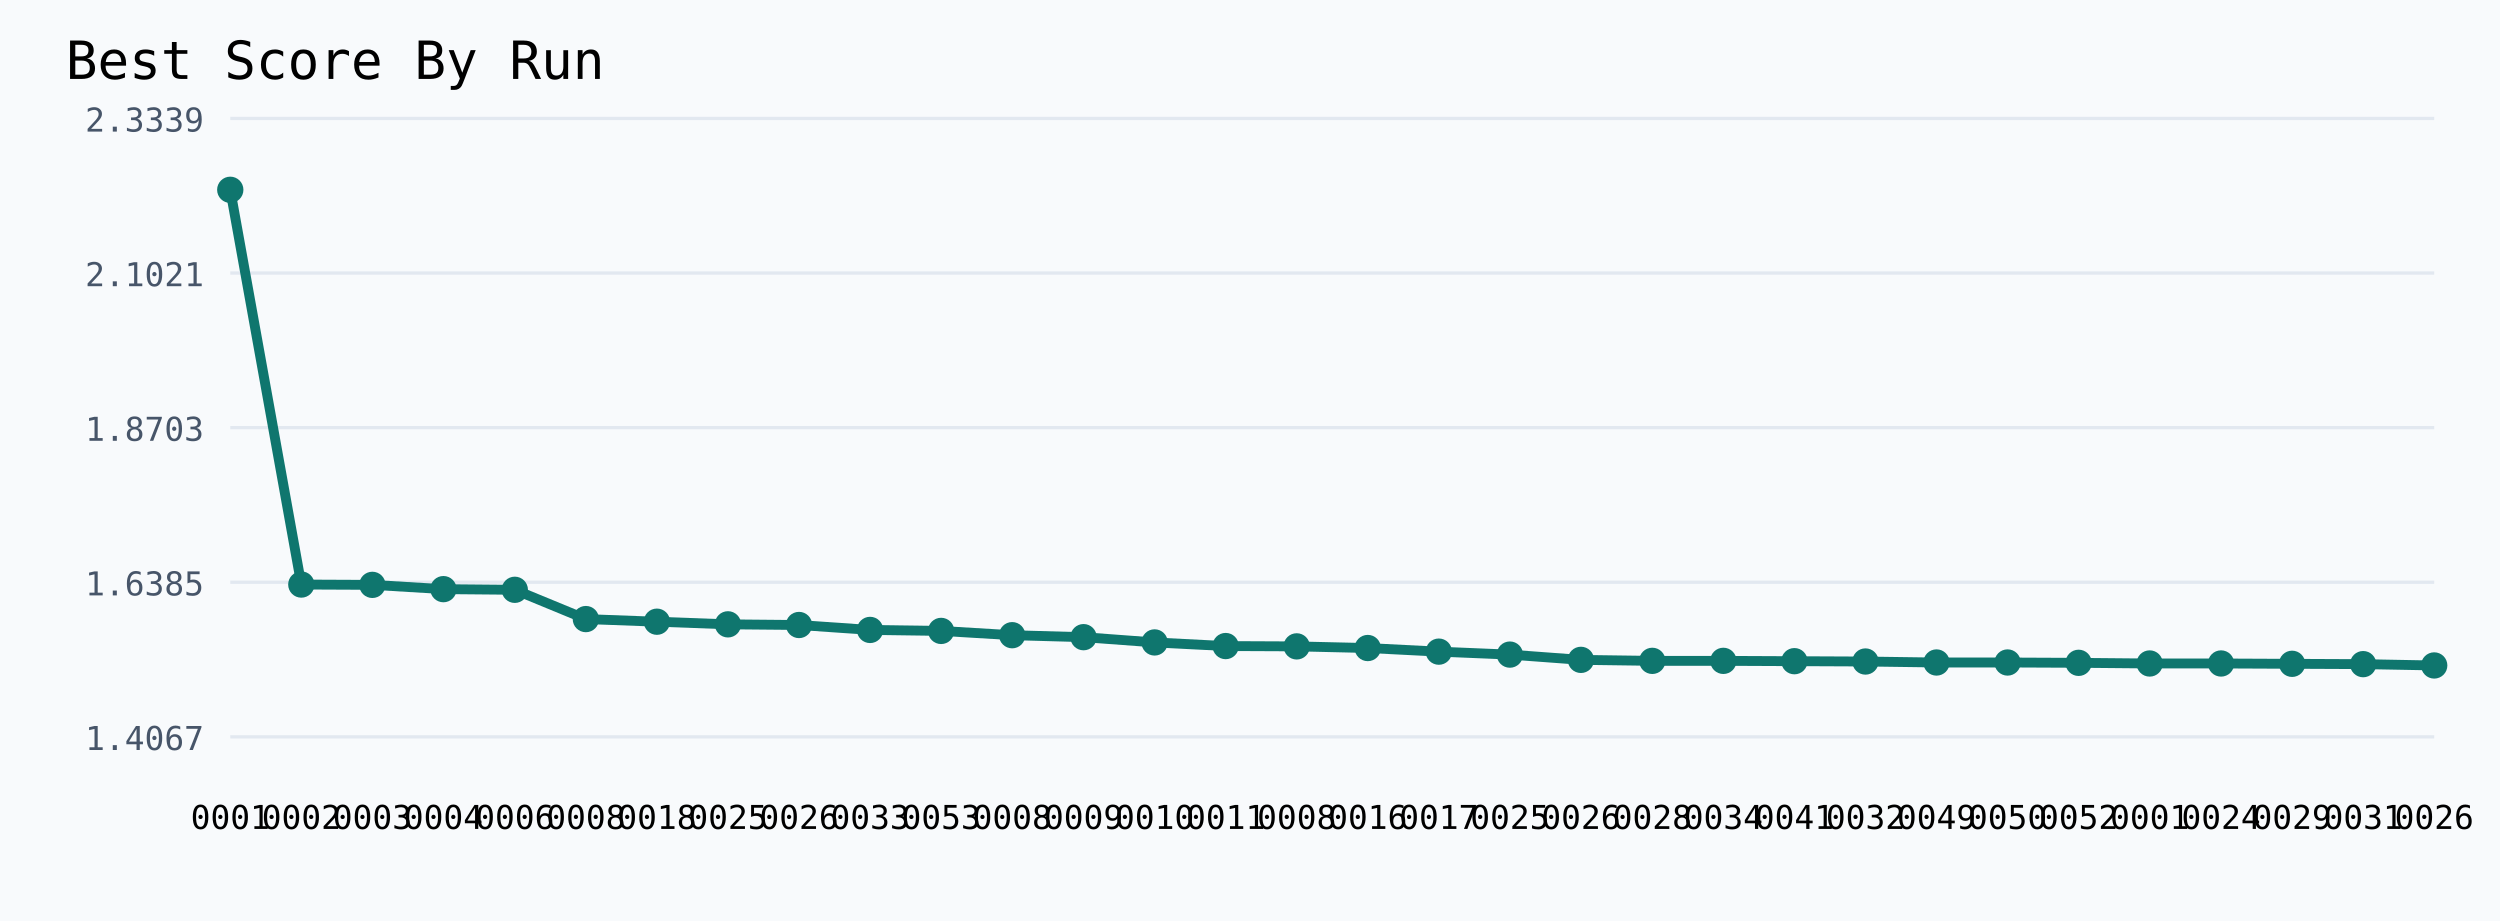
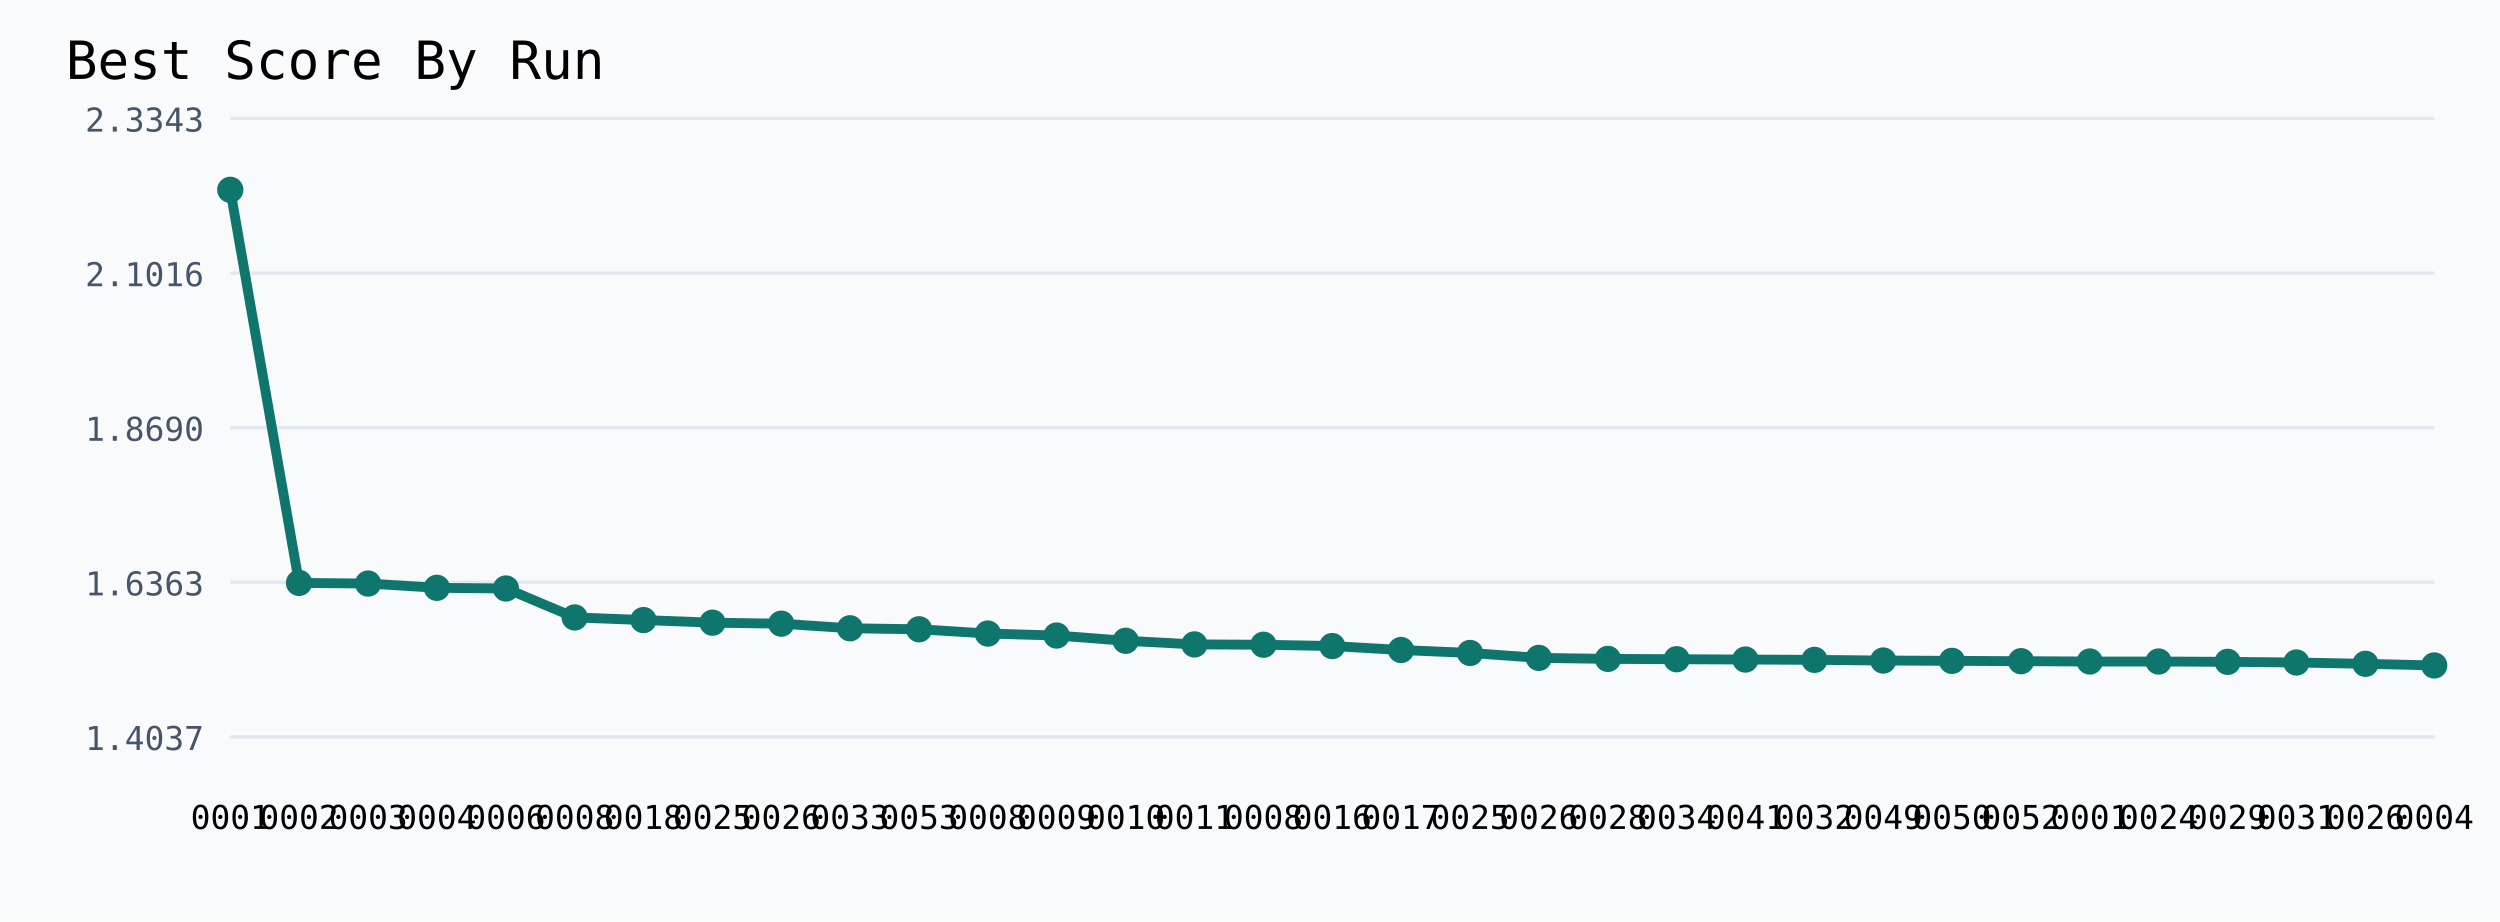
<svg xmlns="http://www.w3.org/2000/svg" width="760" height="280">
  <rect width="100%" height="100%" fill="#f8fafc" />
  <text x="20" y="24" font-family="monospace" font-size="16">Best Score By Run</text>
  <line x1="70" y1="36.0" x2="740" y2="36.0" stroke="#e2e8f0" />
-   <text x="62" y="40.0" text-anchor="end" font-family="monospace" font-size="10" fill="#475569">2.3339</text>
+   <text x="62" y="40.0" text-anchor="end" font-family="monospace" font-size="10" fill="#475569">2.3343</text>
  <line x1="70" y1="83.0" x2="740" y2="83.0" stroke="#e2e8f0" />
-   <text x="62" y="87.0" text-anchor="end" font-family="monospace" font-size="10" fill="#475569">2.1021</text>
+   <text x="62" y="87.0" text-anchor="end" font-family="monospace" font-size="10" fill="#475569">2.1016</text>
  <line x1="70" y1="130.0" x2="740" y2="130.0" stroke="#e2e8f0" />
-   <text x="62" y="134.0" text-anchor="end" font-family="monospace" font-size="10" fill="#475569">1.8703</text>
+   <text x="62" y="134.0" text-anchor="end" font-family="monospace" font-size="10" fill="#475569">1.8690</text>
  <line x1="70" y1="177.0" x2="740" y2="177.0" stroke="#e2e8f0" />
-   <text x="62" y="181.0" text-anchor="end" font-family="monospace" font-size="10" fill="#475569">1.6385</text>
+   <text x="62" y="181.0" text-anchor="end" font-family="monospace" font-size="10" fill="#475569">1.6363</text>
  <line x1="70" y1="224.0" x2="740" y2="224.0" stroke="#e2e8f0" />
-   <text x="62" y="228.0" text-anchor="end" font-family="monospace" font-size="10" fill="#475569">1.4067</text>
-   <polyline fill="none" stroke="#0f766e" stroke-width="3" points="70.0,57.7 91.6,177.7 113.2,177.8 134.8,179.1 156.5,179.3 178.1,188.2 199.7,189.0 221.3,189.8 242.9,190.0 264.5,191.5 286.1,191.8 307.7,193.1 329.4,193.7 351.0,195.3 372.6,196.4 394.2,196.5 415.8,197.0 437.4,198.1 459.0,199.0 480.6,200.6 502.3,200.9 523.9,200.9 545.5,201.0 567.1,201.1 588.7,201.4 610.3,201.4 631.9,201.5 653.5,201.7 675.2,201.7 696.8,201.8 718.4,201.9 740.0,202.3" />
+   <text x="62" y="228.0" text-anchor="end" font-family="monospace" font-size="10" fill="#475569">1.4037</text>
+   <polyline fill="none" stroke="#0f766e" stroke-width="3" points="70.0,57.7 90.9,177.2 111.9,177.4 132.8,178.7 153.8,178.9 174.7,187.7 195.6,188.5 216.6,189.3 237.5,189.6 258.4,191.0 279.4,191.3 300.3,192.6 321.2,193.2 342.2,194.8 363.1,195.9 384.1,196.0 405.0,196.4 425.9,197.6 446.9,198.5 467.8,200.0 488.8,200.3 509.7,200.4 530.6,200.5 551.6,200.6 572.5,200.8 593.4,200.9 614.4,201.0 635.3,201.1 656.2,201.1 677.2,201.2 698.1,201.4 719.1,201.8 740.0,202.3" />
  <circle cx="70.0" cy="57.7" r="4" fill="#0f766e" />
  <text x="70.0" y="252" text-anchor="middle" font-family="monospace" font-size="10">0001</text>
-   <circle cx="91.6" cy="177.7" r="4" fill="#0f766e" />
-   <text x="91.6" y="252" text-anchor="middle" font-family="monospace" font-size="10">0002</text>
-   <circle cx="113.2" cy="177.8" r="4" fill="#0f766e" />
-   <text x="113.2" y="252" text-anchor="middle" font-family="monospace" font-size="10">0003</text>
-   <circle cx="134.8" cy="179.1" r="4" fill="#0f766e" />
-   <text x="134.8" y="252" text-anchor="middle" font-family="monospace" font-size="10">0004</text>
-   <circle cx="156.5" cy="179.3" r="4" fill="#0f766e" />
-   <text x="156.5" y="252" text-anchor="middle" font-family="monospace" font-size="10">0006</text>
-   <circle cx="178.1" cy="188.2" r="4" fill="#0f766e" />
-   <text x="178.1" y="252" text-anchor="middle" font-family="monospace" font-size="10">0008</text>
-   <circle cx="199.7" cy="189.0" r="4" fill="#0f766e" />
-   <text x="199.7" y="252" text-anchor="middle" font-family="monospace" font-size="10">0018</text>
-   <circle cx="221.3" cy="189.8" r="4" fill="#0f766e" />
-   <text x="221.3" y="252" text-anchor="middle" font-family="monospace" font-size="10">0025</text>
-   <circle cx="242.9" cy="190.0" r="4" fill="#0f766e" />
-   <text x="242.9" y="252" text-anchor="middle" font-family="monospace" font-size="10">0026</text>
-   <circle cx="264.5" cy="191.5" r="4" fill="#0f766e" />
-   <text x="264.5" y="252" text-anchor="middle" font-family="monospace" font-size="10">0033</text>
-   <circle cx="286.1" cy="191.8" r="4" fill="#0f766e" />
-   <text x="286.1" y="252" text-anchor="middle" font-family="monospace" font-size="10">0053</text>
-   <circle cx="307.7" cy="193.1" r="4" fill="#0f766e" />
-   <text x="307.7" y="252" text-anchor="middle" font-family="monospace" font-size="10">0008</text>
-   <circle cx="329.4" cy="193.7" r="4" fill="#0f766e" />
-   <text x="329.4" y="252" text-anchor="middle" font-family="monospace" font-size="10">0009</text>
-   <circle cx="351.0" cy="195.3" r="4" fill="#0f766e" />
-   <text x="351.0" y="252" text-anchor="middle" font-family="monospace" font-size="10">0010</text>
-   <circle cx="372.6" cy="196.4" r="4" fill="#0f766e" />
-   <text x="372.6" y="252" text-anchor="middle" font-family="monospace" font-size="10">0011</text>
-   <circle cx="394.2" cy="196.5" r="4" fill="#0f766e" />
-   <text x="394.2" y="252" text-anchor="middle" font-family="monospace" font-size="10">0008</text>
-   <circle cx="415.8" cy="197.0" r="4" fill="#0f766e" />
-   <text x="415.8" y="252" text-anchor="middle" font-family="monospace" font-size="10">0016</text>
-   <circle cx="437.4" cy="198.1" r="4" fill="#0f766e" />
-   <text x="437.4" y="252" text-anchor="middle" font-family="monospace" font-size="10">0017</text>
-   <circle cx="459.0" cy="199.0" r="4" fill="#0f766e" />
-   <text x="459.0" y="252" text-anchor="middle" font-family="monospace" font-size="10">0025</text>
-   <circle cx="480.6" cy="200.6" r="4" fill="#0f766e" />
-   <text x="480.6" y="252" text-anchor="middle" font-family="monospace" font-size="10">0026</text>
-   <circle cx="502.3" cy="200.9" r="4" fill="#0f766e" />
-   <text x="502.3" y="252" text-anchor="middle" font-family="monospace" font-size="10">0028</text>
-   <circle cx="523.9" cy="200.9" r="4" fill="#0f766e" />
-   <text x="523.9" y="252" text-anchor="middle" font-family="monospace" font-size="10">0034</text>
-   <circle cx="545.5" cy="201.0" r="4" fill="#0f766e" />
-   <text x="545.5" y="252" text-anchor="middle" font-family="monospace" font-size="10">0041</text>
-   <circle cx="567.1" cy="201.1" r="4" fill="#0f766e" />
-   <text x="567.1" y="252" text-anchor="middle" font-family="monospace" font-size="10">0032</text>
-   <circle cx="588.7" cy="201.4" r="4" fill="#0f766e" />
-   <text x="588.7" y="252" text-anchor="middle" font-family="monospace" font-size="10">0049</text>
-   <circle cx="610.3" cy="201.4" r="4" fill="#0f766e" />
-   <text x="610.3" y="252" text-anchor="middle" font-family="monospace" font-size="10">0050</text>
-   <circle cx="631.9" cy="201.5" r="4" fill="#0f766e" />
-   <text x="631.9" y="252" text-anchor="middle" font-family="monospace" font-size="10">0052</text>
-   <circle cx="653.5" cy="201.7" r="4" fill="#0f766e" />
-   <text x="653.5" y="252" text-anchor="middle" font-family="monospace" font-size="10">0001</text>
-   <circle cx="675.2" cy="201.7" r="4" fill="#0f766e" />
-   <text x="675.2" y="252" text-anchor="middle" font-family="monospace" font-size="10">0024</text>
-   <circle cx="696.8" cy="201.8" r="4" fill="#0f766e" />
-   <text x="696.8" y="252" text-anchor="middle" font-family="monospace" font-size="10">0029</text>
-   <circle cx="718.4" cy="201.9" r="4" fill="#0f766e" />
-   <text x="718.4" y="252" text-anchor="middle" font-family="monospace" font-size="10">0031</text>
+   <circle cx="90.9" cy="177.2" r="4" fill="#0f766e" />
+   <text x="90.9" y="252" text-anchor="middle" font-family="monospace" font-size="10">0002</text>
+   <circle cx="111.9" cy="177.4" r="4" fill="#0f766e" />
+   <text x="111.9" y="252" text-anchor="middle" font-family="monospace" font-size="10">0003</text>
+   <circle cx="132.8" cy="178.7" r="4" fill="#0f766e" />
+   <text x="132.8" y="252" text-anchor="middle" font-family="monospace" font-size="10">0004</text>
+   <circle cx="153.8" cy="178.9" r="4" fill="#0f766e" />
+   <text x="153.8" y="252" text-anchor="middle" font-family="monospace" font-size="10">0006</text>
+   <circle cx="174.7" cy="187.7" r="4" fill="#0f766e" />
+   <text x="174.7" y="252" text-anchor="middle" font-family="monospace" font-size="10">0008</text>
+   <circle cx="195.6" cy="188.5" r="4" fill="#0f766e" />
+   <text x="195.6" y="252" text-anchor="middle" font-family="monospace" font-size="10">0018</text>
+   <circle cx="216.6" cy="189.3" r="4" fill="#0f766e" />
+   <text x="216.6" y="252" text-anchor="middle" font-family="monospace" font-size="10">0025</text>
+   <circle cx="237.5" cy="189.6" r="4" fill="#0f766e" />
+   <text x="237.5" y="252" text-anchor="middle" font-family="monospace" font-size="10">0026</text>
+   <circle cx="258.4" cy="191.0" r="4" fill="#0f766e" />
+   <text x="258.4" y="252" text-anchor="middle" font-family="monospace" font-size="10">0033</text>
+   <circle cx="279.4" cy="191.3" r="4" fill="#0f766e" />
+   <text x="279.4" y="252" text-anchor="middle" font-family="monospace" font-size="10">0053</text>
+   <circle cx="300.3" cy="192.6" r="4" fill="#0f766e" />
+   <text x="300.3" y="252" text-anchor="middle" font-family="monospace" font-size="10">0008</text>
+   <circle cx="321.2" cy="193.2" r="4" fill="#0f766e" />
+   <text x="321.2" y="252" text-anchor="middle" font-family="monospace" font-size="10">0009</text>
+   <circle cx="342.2" cy="194.8" r="4" fill="#0f766e" />
+   <text x="342.2" y="252" text-anchor="middle" font-family="monospace" font-size="10">0010</text>
+   <circle cx="363.1" cy="195.9" r="4" fill="#0f766e" />
+   <text x="363.1" y="252" text-anchor="middle" font-family="monospace" font-size="10">0011</text>
+   <circle cx="384.1" cy="196.0" r="4" fill="#0f766e" />
+   <text x="384.1" y="252" text-anchor="middle" font-family="monospace" font-size="10">0008</text>
+   <circle cx="405.0" cy="196.4" r="4" fill="#0f766e" />
+   <text x="405.0" y="252" text-anchor="middle" font-family="monospace" font-size="10">0016</text>
+   <circle cx="425.9" cy="197.6" r="4" fill="#0f766e" />
+   <text x="425.9" y="252" text-anchor="middle" font-family="monospace" font-size="10">0017</text>
+   <circle cx="446.9" cy="198.5" r="4" fill="#0f766e" />
+   <text x="446.9" y="252" text-anchor="middle" font-family="monospace" font-size="10">0025</text>
+   <circle cx="467.8" cy="200.0" r="4" fill="#0f766e" />
+   <text x="467.8" y="252" text-anchor="middle" font-family="monospace" font-size="10">0026</text>
+   <circle cx="488.8" cy="200.3" r="4" fill="#0f766e" />
+   <text x="488.8" y="252" text-anchor="middle" font-family="monospace" font-size="10">0028</text>
+   <circle cx="509.7" cy="200.4" r="4" fill="#0f766e" />
+   <text x="509.7" y="252" text-anchor="middle" font-family="monospace" font-size="10">0034</text>
+   <circle cx="530.6" cy="200.5" r="4" fill="#0f766e" />
+   <text x="530.6" y="252" text-anchor="middle" font-family="monospace" font-size="10">0041</text>
+   <circle cx="551.6" cy="200.6" r="4" fill="#0f766e" />
+   <text x="551.6" y="252" text-anchor="middle" font-family="monospace" font-size="10">0032</text>
+   <circle cx="572.5" cy="200.8" r="4" fill="#0f766e" />
+   <text x="572.5" y="252" text-anchor="middle" font-family="monospace" font-size="10">0049</text>
+   <circle cx="593.4" cy="200.9" r="4" fill="#0f766e" />
+   <text x="593.4" y="252" text-anchor="middle" font-family="monospace" font-size="10">0050</text>
+   <circle cx="614.4" cy="201.0" r="4" fill="#0f766e" />
+   <text x="614.4" y="252" text-anchor="middle" font-family="monospace" font-size="10">0052</text>
+   <circle cx="635.3" cy="201.1" r="4" fill="#0f766e" />
+   <text x="635.3" y="252" text-anchor="middle" font-family="monospace" font-size="10">0001</text>
+   <circle cx="656.2" cy="201.1" r="4" fill="#0f766e" />
+   <text x="656.2" y="252" text-anchor="middle" font-family="monospace" font-size="10">0024</text>
+   <circle cx="677.2" cy="201.2" r="4" fill="#0f766e" />
+   <text x="677.2" y="252" text-anchor="middle" font-family="monospace" font-size="10">0029</text>
+   <circle cx="698.1" cy="201.4" r="4" fill="#0f766e" />
+   <text x="698.1" y="252" text-anchor="middle" font-family="monospace" font-size="10">0031</text>
+   <circle cx="719.1" cy="201.8" r="4" fill="#0f766e" />
+   <text x="719.1" y="252" text-anchor="middle" font-family="monospace" font-size="10">0026</text>
  <circle cx="740.0" cy="202.3" r="4" fill="#0f766e" />
-   <text x="740.0" y="252" text-anchor="middle" font-family="monospace" font-size="10">0026</text>
+   <text x="740.0" y="252" text-anchor="middle" font-family="monospace" font-size="10">0004</text>
</svg>
